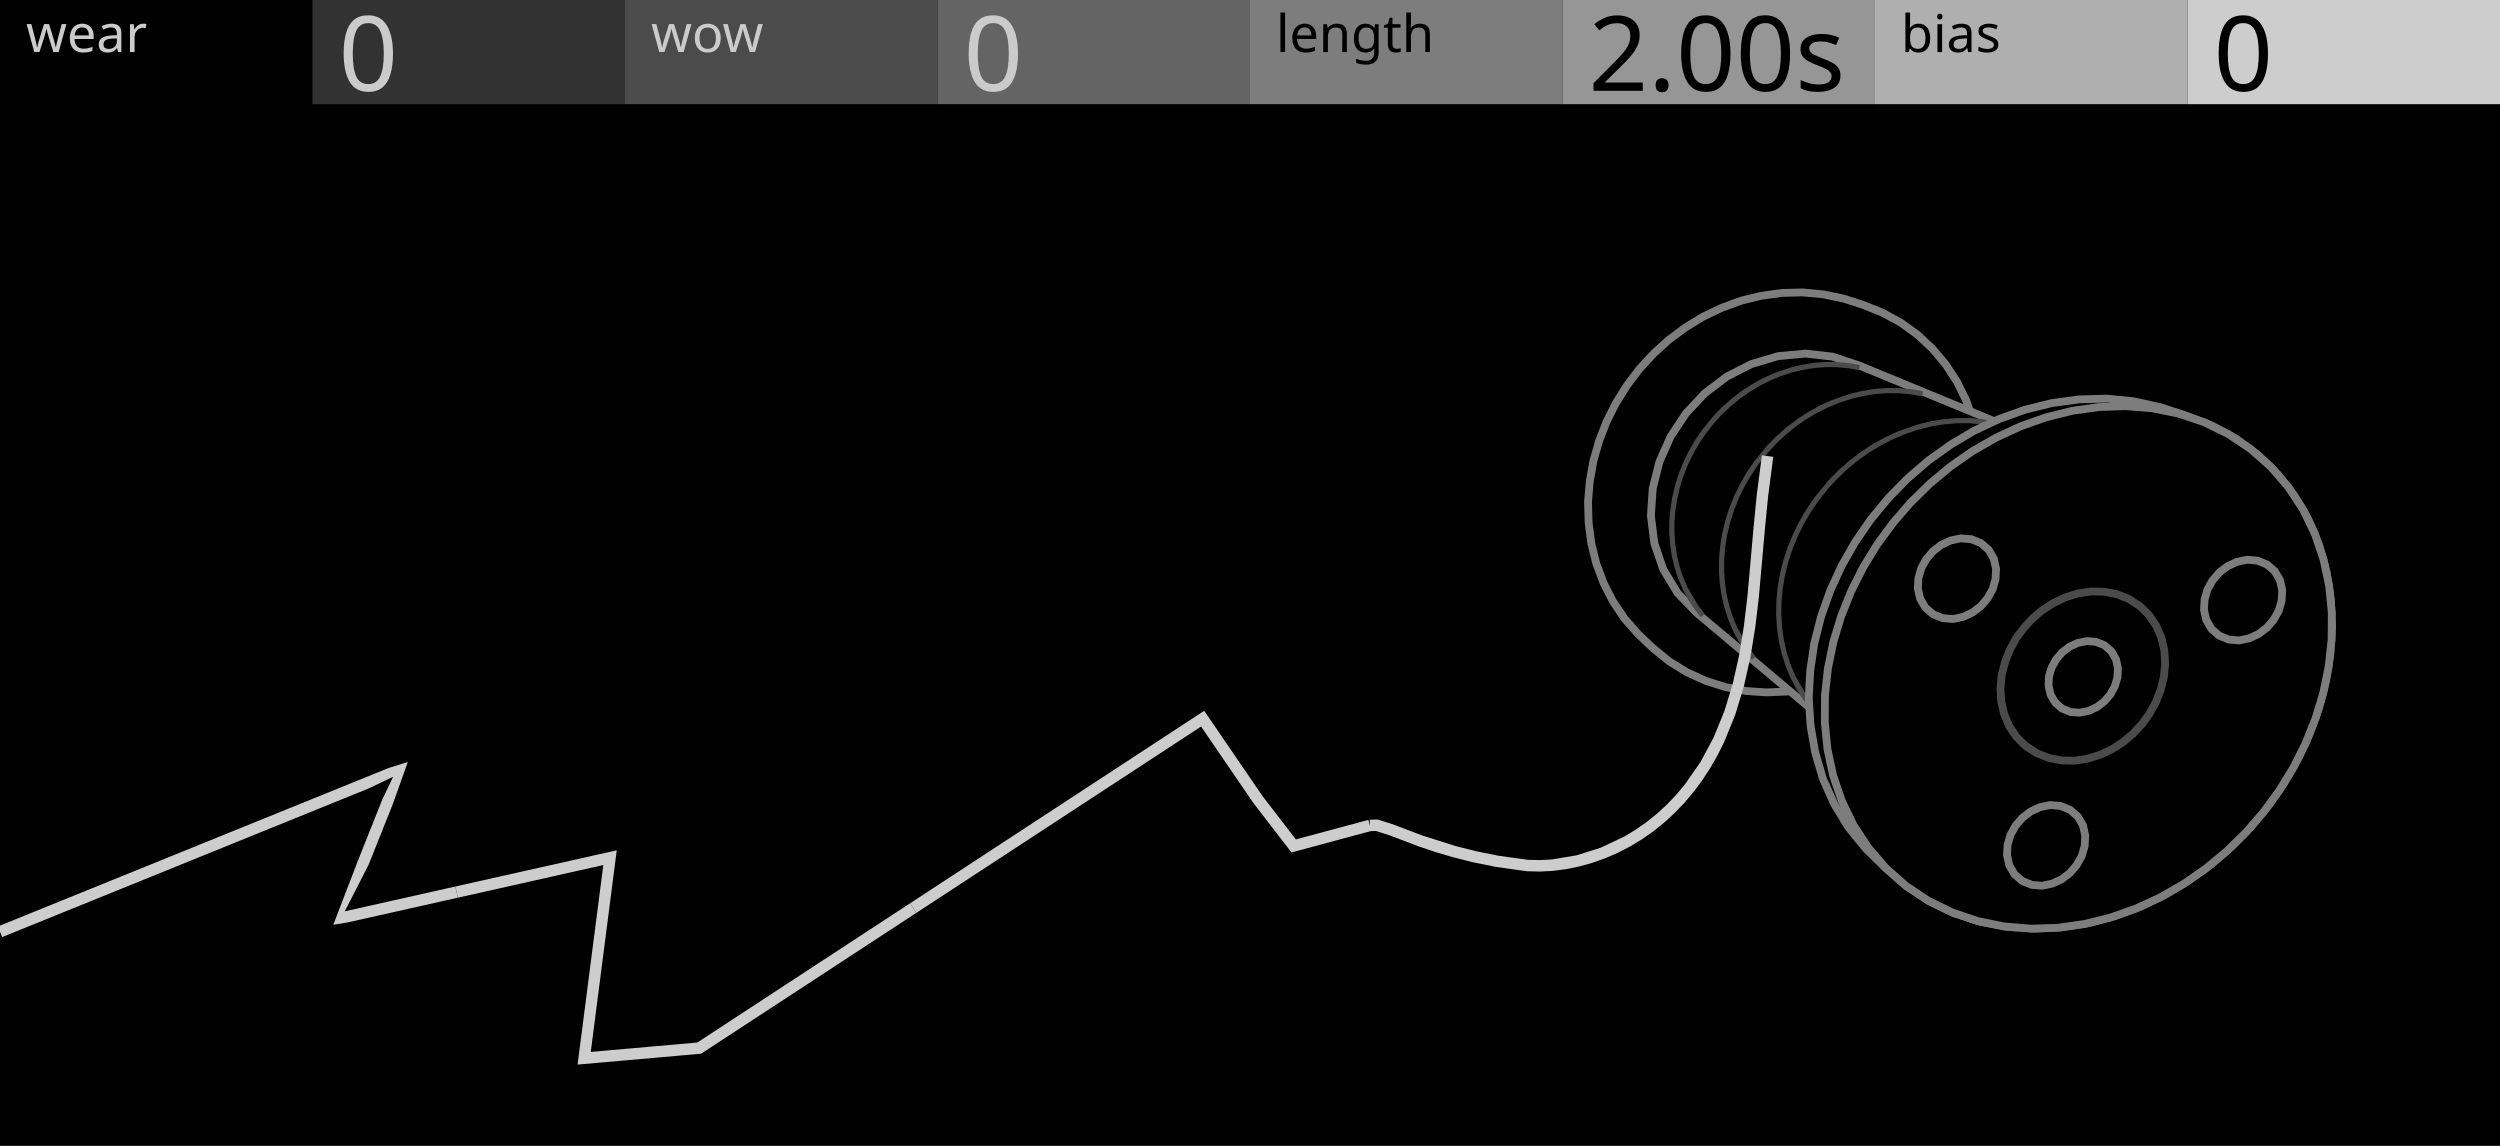
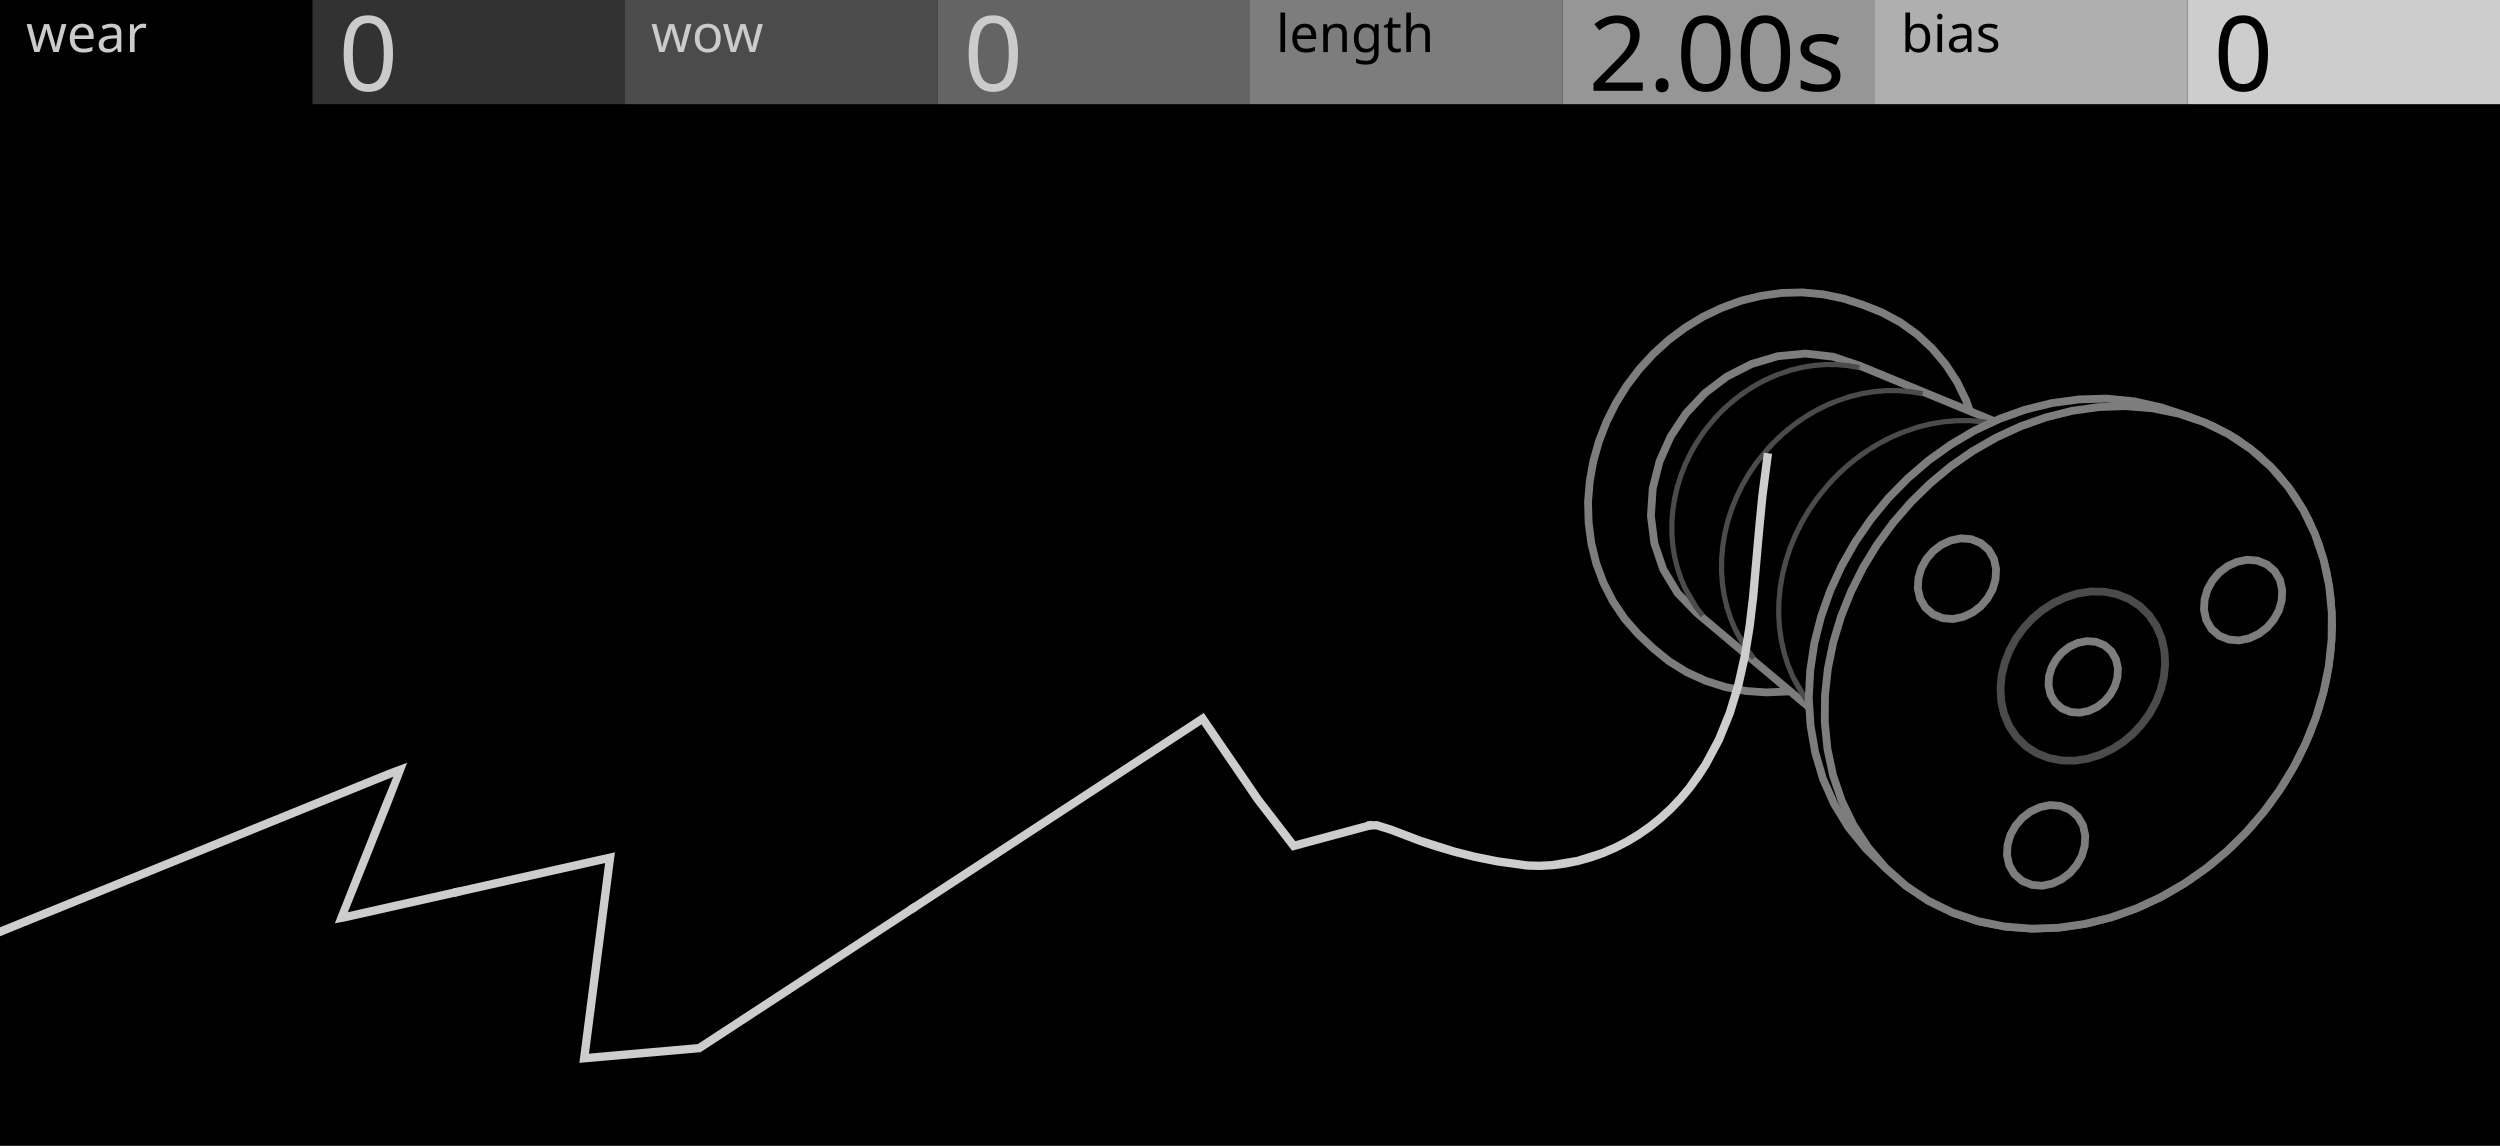
<svg xmlns="http://www.w3.org/2000/svg" width="480" height="220" viewBox="0 0 480 220">
  <g id="preview_canvas">
    <rect x="0" y="0" width="480" height="220" fill="#000000" stroke="none" />
  </g>
  <g id="preview_header">
    <rect x="0" y="0" width="60" height="20" fill="#000000" stroke="none" />
    <rect x="60" y="0" width="60" height="20" fill="#323232" stroke="none" />
    <rect x="120" y="0" width="60" height="20" fill="#4B4B4B" stroke="none" />
    <rect x="180" y="0" width="60" height="20" fill="#646464" stroke="none" />
    <rect x="240" y="0" width="60" height="20" fill="#7D7D7D" stroke="none" />
    <rect x="300" y="0" width="60" height="20" fill="#969696" stroke="none" />
    <rect x="360" y="0" width="60" height="20" fill="#AFAFAF" stroke="none" />
    <rect x="420" y="0" width="60" height="20" fill="#CDCDCD" stroke="none" />
    <text transform="matrix(1 0 0 1 5 10)" fill="#CBCBCB" stroke="none" font-family="UniversNextPro-Light" font-size="10px">wear</text>
    <text transform="matrix(1 0 0 1 65 17.44)" fill="#CBCBCB" stroke="none" font-family="UniversNextPro-Light" font-size="20px">0</text>
    <text transform="matrix(1 0 0 1 125 10)" fill="#CBCBCB" stroke="none" font-family="UniversNextPro-Light" font-size="10px">wow</text>
    <text transform="matrix(1 0 0 1 185 17.44)" fill="#CBCBCB" stroke="none" font-family="UniversNextPro-Light" font-size="20px">0</text>
    <text transform="matrix(1 0 0 1 245 10)" fill="#000000" stroke="none" font-family="UniversNextPro-Light" font-size="10px">length</text>
    <text transform="matrix(1 0 0 1 305 17.44)" fill="#000000" stroke="none" font-family="UniversNextPro-Light" font-size="20px">2.00s</text>
    <text transform="matrix(1 0 0 1 365 10)" fill="#000000" stroke="none" font-family="UniversNextPro-Light" font-size="10px">bias</text>
    <text transform="matrix(1 0 0 1 425 17.44)" fill="#000000" stroke="none" font-family="UniversNextPro-Light" font-size="20px">0</text>
  </g>
  <path id="spool_node_4" transform="matrix(1 0 0 1 342.58 94.54)" d="M -37.679 1.853 L -37.349 -2.11 L -36.653 -6.025 L -35.565 -9.85 L -34.126 -13.557 L -32.344 -17.112 L -30.24 -20.486 L -27.838 -23.656 L -25.149 -26.585 L -22.206 -29.26 L -19.018 -31.637 L -15.626 -33.713 L -12.038 -35.426 L -8.306 -36.8 L -4.443 -37.744 L -0.506 -38.293 L 3.469 -38.399 L 7.428 -38.036 L 11.32 -37.23 L 15.107 -36.011 L 18.798 -34.531 L 22.295 -32.642 L 25.523 -30.32 L 28.43 -27.61 L 30.992 -24.57 L 33.166 -21.241 L 34.909 -17.668 L 36.242 -13.923 L 37.156 -10.053 L 37.62 -6.103 L 37.687 -2.128 L 37.349 1.834 L 36.611 5.742 L 35.525 9.567 L 34.061 13.265 L 32.275 16.818 L 30.174 20.195 L 27.766 23.36 L 25.099 26.31 L 22.152 28.981 L 18.983 31.383 L 15.603 33.479 L 12.031 35.226 L 8.311 36.63 L 4.464 37.637 L 0.532 38.229 L -3.44 38.403 L -7.406 38.126 L -11.311 37.375 L -15.099 36.173 L -18.718 34.528 L -22.098 32.433 L -25.186 29.93 L -28.07 27.19 L -30.694 24.203 L -32.905 20.898 L -34.711 17.357 L -36.104 13.633 L -37.048 9.77 L -37.562 5.828 Z" fill="#000000" stroke="#7D7D7D" stroke-width="1.5" />
  <path id="spool_node_5" transform="matrix(1 0 0 1 373.68 115.18)" d="M -56.707 -16.125 L -56.355 -21.415 L -55.06 -26.555 L -52.903 -31.397 L -49.97 -35.812 L -46.346 -39.682 L -42.118 -42.881 L -37.395 -45.288 L -32.315 -46.796 L -27.041 -47.293 L -21.778 -46.696 L -16.753 -45.013 L -11.844 -42.992 L -6.936 -40.97 L -2.027 -38.948 L 2.881 -36.927 L 7.79 -34.905 L 12.698 -32.884 L 17.606 -30.862 L 22.515 -28.84 L 27.423 -26.819 L 32.332 -24.797 L 37.24 -22.775 L 42.062 -20.566 L 46.436 -17.574 L 50.131 -13.776 L 53.061 -9.36 L 55.12 -4.476 L 56.329 0.685 L 56.708 5.974 L 56.287 11.261 L 55.154 16.442 L 53.366 21.435 L 50.965 26.166 L 48.007 30.569 L 44.553 34.595 L 40.65 38.187 L 36.345 41.286 L 31.677 43.807 L 26.722 45.697 L 21.555 46.892 L 16.268 47.285 L 10.987 46.826 L 5.866 45.462 L 1.083 43.18 L -3.195 40.05 L -7.26 36.636 L -11.325 33.221 L -15.39 29.807 L -19.454 26.392 L -23.519 22.978 L -27.584 19.564 L -31.649 16.149 L -35.713 12.735 L -39.778 9.321 L -43.843 5.906 L -47.907 2.492 L -51.587 -1.319 L -54.333 -5.85 L -56.042 -10.866 Z" fill="#000000" stroke="#7D7D7D" stroke-width="1.5" />
  <path id="spool_node_6" transform="matrix(1 0 0 1 376.63 116.98)" d="M -15.26 29.402 L -16.737 27.456 L -19.152 23.184 L -20.088 20.864 L -20.832 18.439 L -21.378 15.924 L -21.721 13.333 L -21.857 10.683 L -21.783 7.99 L -21.499 5.271 L -21.005 2.545 L -20.302 -0.172 L -19.395 -2.86 L -18.287 -5.501 L -16.986 -8.079 L -15.499 -10.574 L -13.835 -12.971 L -12.003 -15.255 L -10.023 -17.401 L -7.899 -19.403 L -5.649 -21.246 L -3.288 -22.916 L -0.832 -24.401 L 1.702 -25.693 L 4.292 -26.78 L 6.934 -27.661 L 9.596 -28.325 L 12.265 -28.771 L 14.924 -28.997 L 17.553 -29.001 L 20.136 -28.785 L 22.678 -28.349 L 22.848 -29.334 L 20.263 -29.778 L 17.594 -30.001 L 14.881 -29.996 L 12.141 -29.764 L 9.392 -29.305 L 6.654 -28.622 L 2.605 -27.185 L -0.028 -25.963 L -2.589 -24.538 L -5.059 -22.92 L -7.423 -21.119 L -9.664 -19.149 L -11.768 -17.022 L -14.637 -13.569 L -16.34 -11.116 L -17.863 -8.561 L -19.196 -5.921 L -20.331 -3.213 L -21.261 -0.457 L -21.982 2.33 L -22.49 5.13 L -22.782 7.924 L -22.857 10.695 L -22.717 13.424 L -22.364 16.096 L -21.8 18.693 L -21.031 21.199 L -20.063 23.599 L -18.904 25.879 L -17.56 28.025 L -16.057 30.007 Z" fill="#4B4B4B" stroke="none" />
  <path id="spool_node_7" transform="matrix(1 0 0 1 362.11 108.17)" d="M -13.775 27.304 L -15.17 25.479 L -17.461 21.481 L -18.355 19.313 L -19.07 17.049 L -19.602 14.702 L -19.946 12.287 L -20.097 9.819 L -20.055 7.312 L -19.816 4.784 L -19.383 2.251 L -18.756 -0.272 L -17.938 -2.767 L -16.934 -5.217 L -15.75 -7.606 L -14.393 -9.917 L -12.871 -12.136 L -11.191 -14.25 L -9.373 -16.234 L -7.421 -18.084 L -5.349 -19.786 L -3.172 -21.327 L -0.906 -22.696 L 1.436 -23.885 L 3.831 -24.885 L 6.278 -25.693 L 8.747 -26.301 L 11.224 -26.705 L 13.695 -26.906 L 16.141 -26.901 L 18.548 -26.693 L 20.921 -26.279 L 21.093 -27.264 L 18.677 -27.685 L 16.185 -27.901 L 13.655 -27.906 L 11.103 -27.699 L 8.546 -27.281 L 6.002 -26.655 L 2.244 -25.333 L -0.196 -24.206 L -2.567 -22.889 L -4.851 -21.393 L -7.034 -19.727 L -9.101 -17.903 L -11.039 -15.932 L -13.676 -12.731 L -15.238 -10.454 L -16.631 -8.082 L -17.846 -5.629 L -18.877 -3.112 L -19.717 -0.549 L -20.362 2.045 L -20.808 4.653 L -21.054 7.257 L -21.098 9.841 L -20.942 12.388 L -20.587 14.883 L -20.036 17.31 L -19.295 19.654 L -18.369 21.901 L -17.265 24.038 L -15.991 26.051 L -14.569 27.911 Z" fill="#4B4B4B" stroke="none" />
  <path id="spool_node_8" transform="matrix(1 0 0 1 349.63 100.59)" d="M -12.533 25.479 L -13.854 23.761 L -16.031 20.005 L -16.885 17.971 L -17.572 15.848 L -18.089 13.65 L -18.429 11.389 L -18.591 9.08 L -18.571 6.737 L -18.369 4.375 L -17.985 2.009 L -17.42 -0.345 L -16.677 -2.672 L -15.76 -4.956 L -14.674 -7.182 L -13.426 -9.335 L -12.024 -11.4 L -10.474 -13.366 L -8.794 -15.211 L -6.987 -16.931 L -5.067 -18.511 L -3.049 -19.941 L -0.945 -21.211 L 1.231 -22.313 L 3.459 -23.237 L 5.737 -23.984 L 8.038 -24.543 L 10.349 -24.914 L 12.655 -25.094 L 14.943 -25.083 L 17.195 -24.882 L 19.42 -24.489 L 19.594 -25.474 L 17.327 -25.874 L 14.99 -26.082 L 12.619 -26.094 L 10.231 -25.908 L 7.84 -25.524 L 5.463 -24.946 L 1.958 -23.722 L -0.317 -22.676 L -2.523 -21.453 L -4.648 -20.061 L -6.676 -18.511 L -8.594 -16.812 L -10.391 -14.976 L -12.831 -11.991 L -14.273 -9.867 L -15.557 -7.653 L -16.674 -5.362 L -17.618 -3.011 L -18.384 -0.615 L -18.966 1.812 L -19.362 4.252 L -19.571 6.69 L -19.591 9.111 L -19.424 11.499 L -19.071 13.839 L -18.536 16.117 L -17.823 18.319 L -16.937 20.431 L -15.885 22.441 L -14.674 24.336 L -13.326 26.089 Z" fill="#4B4B4B" stroke="none" />
  <path id="spool_node_9" transform="matrix(1 0 0 1 338.79 93.99)" d="M -11.482 23.886 L -12.737 22.264 L -14.808 18.724 L -15.624 16.808 L -16.284 14.811 L -16.785 12.744 L -17.12 10.619 L -17.288 8.45 L -17.286 6.251 L -17.113 4.034 L -16.769 1.816 L -16.256 -0.39 L -15.575 -2.57 L -14.732 -4.709 L -13.729 -6.792 L -12.575 -8.806 L -11.275 -10.737 L -9.836 -12.575 L -8.275 -14.298 L -6.594 -15.904 L -4.807 -17.379 L -2.925 -18.713 L -0.962 -19.897 L 1.069 -20.923 L 3.151 -21.783 L 5.282 -22.477 L 7.436 -22.995 L 9.601 -23.336 L 11.764 -23.499 L 13.91 -23.483 L 16.027 -23.289 L 18.12 -22.916 L 18.296 -23.9 L 16.16 -24.281 L 13.96 -24.483 L 11.73 -24.499 L 9.485 -24.33 L 7.24 -23.976 L 5.01 -23.44 L 1.725 -22.299 L -0.405 -21.323 L -2.47 -20.18 L -4.455 -18.88 L -6.35 -17.43 L -8.14 -15.84 L -9.814 -14.121 L -12.085 -11.325 L -13.425 -9.335 L -14.615 -7.258 L -15.648 -5.11 L -16.519 -2.903 L -17.221 -0.653 L -17.751 1.626 L -18.107 3.919 L -18.286 6.211 L -18.288 8.488 L -18.114 10.736 L -17.766 12.94 L -17.247 15.086 L -16.56 17.162 L -15.712 19.154 L -14.708 21.051 L -13.554 22.842 L -12.274 24.498 Z" fill="#4B4B4B" stroke="none" />
-   <path id="spool_node_0" transform="matrix(1 0 0 1 219.02 155.87)" d="M 43.707 1.547 L 41.84 2.05 L 38.7 2.895 L 35.528 3.75 L 32.321 4.613 L 29.789 5.295 L 26.579 1.126 L 23.369 -3.042 L 21.654 -5.551 L 19.939 -8.06 L 18.223 -10.568 L 16.508 -13.077 L 14.348 -16.237 L 12.187 -19.397 L 10.275 -18.145 L 7.706 -16.464 L 5.074 -14.742 L 2.377 -12.977 L -0.388 -11.167 L -3.223 -9.312 L -6.13 -7.41 L -9.113 -5.458 L -12.175 -3.454 L -15.318 -1.397 L -18.547 0.716 L -21.864 2.887 L -25.273 5.118 L -28.779 7.412 L -32.385 9.772 L -36.095 12.2 L -39.915 14.7 L -44.28 17.556 L -43.075 19.397 L -38.71 16.541 L -34.89 14.041 L -31.18 11.613 L -27.574 9.253 L -24.068 6.959 L -20.659 4.728 L -17.342 2.557 L -14.113 0.444 L -10.97 -1.613 L -7.908 -3.617 L -4.925 -5.569 L -2.018 -7.472 L 0.817 -9.327 L 3.581 -11.136 L 6.278 -12.901 L 8.91 -14.623 L 11.588 -16.376 L 14.692 -11.836 L 16.416 -9.314 L 18.14 -6.792 L 19.864 -4.271 L 21.588 -1.749 L 23.427 0.638 L 25.265 3.026 L 27.104 5.414 L 28.943 7.801 L 32.893 6.738 L 36.1 5.874 L 39.272 5.019 L 42.412 4.174 L 44.279 3.671 Z" fill="#CDCDCD" stroke="none" />
-   <path id="spool_node_1" transform="matrix(1 0 0 1 131.69 183.83)" d="M 43.05 -10.404 L 39.427 -8.033 L 35.249 -5.298 L 30.939 -2.478 L 26.493 0.431 L 21.903 3.435 L 17.162 6.538 L 12.263 9.744 L 7.197 13.059 L 2.188 16.337 L -2.104 16.715 L -6.689 17.12 L -11.293 17.525 L -15.915 17.933 L -18.263 18.139 L -17.938 15.614 L -17.378 11.269 L -16.817 6.923 L -16.257 2.577 L -15.697 -1.768 L -15.226 -5.419 L -14.755 -9.07 L -14.285 -12.72 L -13.814 -16.371 L -13.272 -20.574 L -18.034 -19.505 L -22.111 -18.59 L -26.234 -17.665 L -30.402 -16.73 L -34.617 -15.784 L -38.879 -14.827 L -43.19 -13.86 L -44.26 -13.62 L -43.778 -11.473 L -42.708 -11.713 L -38.397 -12.681 L -34.135 -13.637 L -29.92 -14.583 L -25.752 -15.519 L -21.63 -16.444 L -17.553 -17.359 L -15.856 -17.739 L -15.996 -16.652 L -16.937 -9.351 L -17.879 -2.049 L -18.439 2.296 L -18.999 6.642 L -19.559 10.987 L -20.12 15.333 L -20.795 20.571 L -15.722 20.124 L -11.1 19.717 L -6.496 19.311 L -1.911 18.907 L 2.931 18.48 L 8.402 14.9 L 13.468 11.585 L 18.367 8.379 L 23.108 5.276 L 27.698 2.272 L 32.144 -0.637 L 36.453 -3.457 L 40.632 -6.192 L 44.255 -8.563 Z" fill="#CDCDCD" stroke="none" />
-   <path id="spool_node_2" transform="matrix(1 0 0 1 43.75 163.11)" d="M 43.68 7.1 L 40.39 7.838 L 35.981 8.828 L 31.52 9.829 L 27.008 10.841 L 22.443 11.866 L 24.74 7.379 L 27.037 2.893 L 29.358 -2.929 L 31.68 -8.752 L 33.118 -12.782 L 34.555 -16.813 L 30.863 -15.656 L 26.109 -13.728 L 21.23 -11.749 L 16.221 -9.718 L 11.077 -7.631 L 5.794 -5.488 L 0.364 -3.286 L -5.218 -1.022 L -10.958 1.306 L -13.911 2.504 L -16.864 3.702 L -19.903 4.934 L -22.943 6.167 L -26.072 7.437 L -29.202 8.706 L -32.426 10.014 L -35.65 11.321 L -38.972 12.669 L -42.295 14.016 L -44.163 14.774 L -43.337 16.813 L -41.468 16.055 L -38.146 14.707 L -34.823 13.36 L -31.599 12.052 L -28.375 10.745 L -25.245 9.475 L -22.116 8.206 L -19.076 6.973 L -16.037 5.74 L -10.131 3.345 L -4.391 1.017 L 1.191 -1.247 L 6.621 -3.45 L 11.904 -5.593 L 17.048 -7.679 L 22.056 -9.71 L 26.936 -11.689 L 31.735 -13.976 L 29.637 -9.566 L 27.315 -3.744 L 24.993 2.078 L 23.806 5.17 L 22.618 8.261 L 21.43 11.352 L 20.243 14.443 L 22.925 14.012 L 27.49 12.988 L 32.002 11.975 L 36.462 10.974 L 40.872 9.985 L 44.162 9.247 Z" fill="#CDCDCD" stroke="none" />
-   <path id="spool_node_3" transform="matrix(1 0 0 1 301.73 127.38)" d="M 36.555 -39.964 L 35.553 -32.241 L 34.962 -26.193 L 33.781 -12.929 L 33.096 -7.183 L 32.182 -1.567 L 30.954 3.903 L 29.343 9.176 L 27.295 14.198 L 24.776 18.904 L 21.776 23.226 L 20.099 25.222 L 18.31 27.096 L 16.414 28.841 L 14.419 30.447 L 12.334 31.909 L 10.169 33.22 L 5.649 35.364 L 0.966 36.844 L -3.762 37.633 L -6.102 37.76 L -8.4 37.7 L -14.053 36.916 L -18.305 36.057 L -22.184 35.083 L -28.65 33.038 L -34.285 30.895 L -37.221 29.968 L -38.739 29.999 L -38.694 32.199 L -37.538 32.175 L -35.008 32.974 L -29.394 35.109 L -26.31 36.152 L -22.766 37.205 L -18.791 38.204 L -14.449 39.081 L -8.563 39.897 L -6.071 39.961 L -3.56 39.825 L -1.039 39.498 L 1.481 38.985 L 3.983 38.288 L 6.454 37.413 L 8.88 36.362 L 11.245 35.14 L 13.536 33.753 L 15.742 32.207 L 17.85 30.509 L 19.852 28.667 L 21.739 26.691 L 23.504 24.589 L 25.144 22.373 L 26.655 20.05 L 28.036 17.633 L 29.288 15.131 L 31.418 9.911 L 33.082 4.462 L 34.343 -1.153 L 35.276 -6.89 L 35.968 -12.697 L 37.153 -25.992 L 37.741 -32.007 L 38.734 -39.662 Z" fill="#CDCDCD" stroke="none" />
+   <path id="spool_node_0" transform="matrix(1 0 0 1 219.14 156.1)" d="M 43.808 2.137 L 41.941 2.64 L 38.801 3.486 L 35.629 4.34 L 32.422 5.204 L 29.342 6.033 L 25.951 1.63 L 22.561 -2.773 L 20.842 -5.286 L 19.124 -7.8 L 17.405 -10.314 L 15.687 -12.827 L 13.761 -15.644 L 11.836 -18.46 L 10.62 -17.664 L 8.051 -15.983 L 5.419 -14.26 L 2.722 -12.495 L -0.043 -10.686 L -2.877 -8.831 L -5.784 -6.929 L -8.768 -4.976 L -11.829 -2.973 L -14.973 -0.916 L -18.201 1.197 L -21.518 3.368 L -24.928 5.599 L -28.433 7.893 L -32.039 10.253 L -35.75 12.681 L -39.57 15.181 L -43.935 18.038 L -43.661 18.456 L -39.296 15.599 L -35.476 13.1 L -31.765 10.671 L -28.16 8.312 L -24.654 6.017 L -21.244 3.786 L -17.927 1.616 L -14.699 -0.497 L -11.555 -2.554 L -8.494 -4.558 L -5.511 -6.51 L -2.603 -8.413 L 0.231 -10.268 L 2.996 -12.077 L 5.693 -13.842 L 8.325 -15.564 L 10.894 -17.246 L 11.7 -17.773 L 13.487 -15.159 L 15.274 -12.545 L 16.994 -10.029 L 18.715 -7.512 L 20.435 -4.996 L 22.156 -2.479 L 25.653 2.062 L 29.15 6.603 L 32.552 5.687 L 35.759 4.823 L 38.931 3.969 L 42.071 3.123 L 43.938 2.62 Z" fill="none" stroke="#CDCDCD" stroke-width="1.1" />
+   <path id="spool_node_1" transform="matrix(1 0 0 1 131.55 183.91)" d="M 43.655 -9.772 L 40.033 -7.402 L 35.854 -4.667 L 31.545 -1.847 L 27.099 1.063 L 22.508 4.067 L 17.768 7.169 L 12.869 10.375 L 7.803 13.69 L 2.615 17.085 L -1.89 17.482 L -6.475 17.886 L -11.078 18.292 L -15.7 18.699 L -19.102 18.999 L -18.641 15.426 L -18.081 11.08 L -17.52 6.734 L -16.96 2.389 L -16.4 -1.957 L -15.929 -5.608 L -15.458 -9.258 L -14.988 -12.909 L -14.517 -16.56 L -14.13 -19.559 L -17.708 -18.756 L -21.785 -17.841 L -25.908 -16.916 L -30.076 -15.98 L -34.291 -15.035 L -38.553 -14.078 L -42.864 -13.111 L -43.934 -12.871 L -43.824 -12.383 L -42.754 -12.623 L -38.444 -13.59 L -34.181 -14.547 L -29.966 -15.493 L -25.798 -16.428 L -21.676 -17.353 L -17.599 -18.268 L -14.717 -18.915 L -15.013 -16.624 L -15.954 -9.322 L -16.896 -2.021 L -17.456 2.325 L -18.016 6.67 L -18.576 11.016 L -19.137 15.362 L -19.677 19.552 L -15.656 19.197 L -11.034 18.79 L -6.431 18.384 L -1.846 17.98 L 2.784 17.572 L 8.077 14.109 L 13.142 10.793 L 18.041 7.587 L 22.782 4.485 L 27.372 1.481 L 31.819 -1.429 L 36.128 -4.249 L 40.306 -6.983 L 43.929 -9.354 Z" fill="none" stroke="#CDCDCD" stroke-width="1.1" />
+   <path id="spool_node_2" transform="matrix(1 0 0 1 43.82 163.26)" d="M 43.796 7.779 L 40.507 8.518 L 36.097 9.507 L 31.636 10.508 L 27.124 11.521 L 22.559 12.545 L 22.04 12.7 L 24.109 7.564 L 26.177 2.428 L 28.499 -3.394 L 30.821 -9.216 L 32.108 -12.542 L 33.395 -15.867 L 31.113 -15.019 L 26.358 -13.09 L 21.479 -11.111 L 16.47 -9.08 L 11.327 -6.994 L 6.043 -4.851 L 0.614 -2.648 L -4.968 -0.384 L -10.708 1.944 L -13.661 3.142 L -16.614 4.339 L -19.654 5.572 L -22.693 6.805 L -25.823 8.074 L -28.952 9.344 L -32.176 10.651 L -35.4 11.959 L -38.723 13.306 L -42.046 14.654 L -43.914 15.412 L -43.726 15.875 L -41.858 15.117 L -38.535 13.77 L -35.212 12.422 L -31.988 11.115 L -28.764 9.807 L -25.635 8.538 L -22.505 7.268 L -19.466 6.035 L -16.426 4.803 L -10.521 2.407 L -4.78 0.079 L 0.802 -2.185 L 6.231 -4.387 L 11.515 -6.53 L 16.658 -8.616 L 21.667 -10.648 L 26.546 -12.627 L 31.301 -14.555 L 32.754 -15.222 L 30.356 -9.402 L 28.035 -3.579 L 25.713 2.243 L 23.531 7.767 L 21.349 13.29 L 22.669 13.033 L 27.234 12.009 L 31.746 10.996 L 36.206 9.995 L 40.616 9.006 L 43.906 8.267 Z" fill="none" stroke="#CDCDCD" stroke-width="1.1" />
+   <path id="spool_node_3" transform="matrix(1 0 0 1 301.32 127.01)" d="M 37.807 -39.477 L 36.808 -31.781 L 36.218 -25.746 L 35.036 -12.469 L 34.348 -6.7 L 33.427 -1.037 L 32.187 4.489 L 30.555 9.83 L 28.475 14.928 L 25.912 19.717 L 22.854 24.123 L 21.143 26.16 L 19.316 28.073 L 17.379 29.855 L 15.34 31.497 L 13.208 32.992 L 10.995 34.332 L 8.711 35.512 L 6.37 36.526 L 1.575 38.041 L -3.274 38.85 L -5.68 38.98 L -8.053 38.919 L -13.796 38.122 L -18.083 37.257 L -21.999 36.273 L -28.527 34.208 L -34.154 32.068 L -36.933 31.191 L -38.312 31.219 L -38.302 31.719 L -37.005 31.692 L -34.319 32.54 L -28.697 34.679 L -25.642 35.712 L -22.131 36.755 L -18.193 37.744 L -13.886 38.614 L -8.09 39.418 L -5.673 39.481 L -3.228 39.348 L -0.768 39.029 L 1.692 38.528 L 4.137 37.847 L 6.553 36.991 L 8.925 35.964 L 11.239 34.768 L 13.482 33.411 L 15.641 31.897 L 17.705 30.234 L 19.666 28.43 L 21.515 26.494 L 23.247 24.433 L 24.855 22.258 L 26.339 19.977 L 28.928 15.141 L 31.026 9.997 L 32.67 4.616 L 33.918 -0.943 L 34.844 -6.633 L 35.533 -12.417 L 36.716 -25.7 L 37.305 -31.727 L 38.302 -39.409 Z" fill="none" stroke="#CDCDCD" stroke-width="1.1" />
  <path id="spool_node_10" transform="matrix(1 0 0 1 397.52 127.41)" d="M -50.234 6.61 L -49.955 1.341 L -49.177 -3.877 L -47.884 -8.992 L -46.126 -13.966 L -43.927 -18.763 L -41.317 -23.348 L -38.319 -27.69 L -34.966 -31.764 L -31.27 -35.53 L -27.275 -38.976 L -22.98 -42.042 L -18.441 -44.731 L -13.662 -46.967 L -8.697 -48.749 L -3.575 -50.015 L 1.651 -50.725 L 6.925 -50.879 L 12.175 -50.36 L 17.321 -49.214 L 22.337 -47.572 L 27.247 -45.643 L 31.883 -43.129 L 36.115 -39.98 L 39.87 -36.278 L 43.094 -32.107 L 45.744 -27.547 L 47.768 -22.676 L 49.173 -17.592 L 49.993 -12.382 L 50.238 -7.111 L 49.904 -1.846 L 49.075 3.364 L 47.747 8.471 L 45.953 13.432 L 43.753 18.229 L 41.115 22.799 L 38.127 27.148 L 34.772 31.222 L 31.095 35.005 L 27.118 38.474 L 22.847 41.572 L 18.336 44.308 L 13.585 46.604 L 8.643 48.451 L 3.549 49.825 L -1.665 50.636 L -6.934 50.881 L -12.196 50.532 L -17.381 49.557 L -22.39 47.903 L -27.136 45.605 L -31.528 42.688 L -35.511 39.229 L -39.282 35.538 L -42.61 31.449 L -45.362 26.951 L -47.507 22.131 L -49 17.072 L -49.899 11.875 Z" fill="#000000" stroke="#7D7D7D" stroke-width="1.5" />
  <path id="spool_node_11" transform="matrix(1 0 0 1 399.03 128.14)" d="M -3.915 49.995 L -9.08 50.159 L -14.229 49.738 L -19.29 48.708 L -24.185 47.058 L -28.826 44.792 L -33.12 41.921 L -36.98 38.49 L -40.348 34.574 L -43.173 30.251 L -45.423 25.602 L -47.086 20.71 L -48.163 15.657 L -48.67 10.515 L -48.632 5.347 L -48.076 0.21 L -47.035 -4.851 L -45.539 -9.797 L -43.618 -14.593 L -41.3 -19.212 L -38.601 -23.619 L -35.539 -27.782 L -32.152 -31.685 L -28.463 -35.303 L -24.491 -38.61 L -20.244 -41.554 L -15.761 -44.123 L -11.069 -46.288 L -6.199 -48.012 L -1.184 -49.257 L 3.931 -49.985 L 9.095 -50.158 L 14.245 -49.742 L 19.307 -48.712 L 24.2 -47.057 L 28.836 -44.78 L 33.128 -41.908 L 36.995 -38.485 L 40.369 -34.575 L 43.199 -30.254 L 45.443 -25.6 L 47.096 -20.706 L 48.168 -15.652 L 48.674 -10.511 L 48.638 -5.345 L 48.087 -0.207 L 47.05 4.854 L 45.557 9.801 L 43.636 14.598 L 41.313 19.214 L 38.613 23.621 L 35.561 27.791 L 32.179 31.699 L 28.484 35.313 L 24.503 38.609 L 20.26 41.559 L 15.779 44.133 L 11.087 46.299 L 6.216 48.022 L 1.2 49.266 Z" fill="#000000" stroke="#7D7D7D" stroke-width="1.5" />
  <path id="spool_node_12" transform="matrix(1 0 0 1 399.9 129.81)" d="M -1.529 16.236 L -4.042 16.201 L -6.51 15.73 L -8.844 14.805 L -10.95 13.438 L -12.737 11.674 L -14.136 9.59 L -15.113 7.277 L -15.663 4.827 L -15.807 2.319 L -15.571 -0.184 L -14.964 -2.624 L -14.047 -4.964 L -12.851 -7.176 L -11.371 -9.209 L -9.663 -11.053 L -7.746 -12.681 L -5.628 -14.035 L -3.357 -15.11 L -0.96 -15.867 L 1.527 -16.239 L 4.038 -16.206 L 6.505 -15.736 L 8.839 -14.813 L 10.945 -13.447 L 12.732 -11.685 L 14.133 -9.602 L 15.114 -7.29 L 15.67 -4.84 L 15.81 -2.33 L 15.558 0.171 L 14.96 2.612 L 14.049 4.955 L 12.843 7.161 L 11.367 9.197 L 9.662 11.043 L 7.743 12.668 L 5.626 14.025 L 3.354 15.098 L 0.955 15.849 Z" fill="#000000" stroke="#4B4B4B" stroke-width="1.5" />
  <path id="spool_node_13" transform="matrix(1 0 0 1 399.98 129.97)" d="M -0.674 6.868 L -2.436 6.732 L -4.071 6.067 L -5.397 4.907 L -6.277 3.379 L -6.658 1.656 L -6.567 -0.109 L -6.064 -1.803 L -5.211 -3.352 L -4.061 -4.696 L -2.66 -5.778 L -1.057 -6.529 L 0.678 -6.875 L 2.441 -6.746 L 4.076 -6.079 L 5.402 -4.918 L 6.28 -3.389 L 6.66 -1.666 L 6.57 0.098 L 6.068 1.793 L 5.215 3.342 L 4.065 4.686 L 2.664 5.767 L 1.061 6.52 Z" fill="#000000" stroke="#7D7D7D" stroke-width="1.5" />
  <path id="spool_node_14" transform="matrix(1 0 0 1 430.7 115.26)" d="M -0.782 7.703 L -2.767 7.537 L -4.606 6.791 L -6.103 5.491 L -7.102 3.774 L -7.535 1.83 L -7.421 -0.157 L -6.868 -2.071 L -5.896 -3.812 L -4.603 -5.328 L -3.019 -6.539 L -1.215 -7.381 L 0.736 -7.788 L 2.72 -7.624 L 4.559 -6.88 L 6.059 -5.582 L 7.063 -3.865 L 7.484 -1.919 L 7.375 0.068 L 6.826 1.984 L 5.849 3.723 L 4.558 5.24 L 2.973 6.45 L 1.168 7.291 Z" fill="#000000" stroke="#7D7D7D" stroke-width="1.5" />
  <path id="spool_node_15" transform="matrix(1 0 0 1 375.76 111.15)" d="M -0.782 7.703 L -2.767 7.537 L -4.606 6.791 L -6.103 5.491 L -7.102 3.774 L -7.535 1.83 L -7.421 -0.157 L -6.868 -2.071 L -5.896 -3.812 L -4.603 -5.328 L -3.019 -6.539 L -1.215 -7.381 L 0.736 -7.788 L 2.72 -7.624 L 4.559 -6.88 L 6.059 -5.582 L 7.063 -3.865 L 7.484 -1.919 L 7.375 0.068 L 6.826 1.984 L 5.849 3.723 L 4.558 5.24 L 2.973 6.45 L 1.168 7.291 Z" fill="#000000" stroke="#7D7D7D" stroke-width="1.5" />
  <path id="spool_node_16" transform="matrix(1 0 0 1 392.88 162.36)" d="M -0.782 7.703 L -2.767 7.537 L -4.606 6.791 L -6.103 5.491 L -7.102 3.774 L -7.535 1.83 L -7.421 -0.157 L -6.868 -2.071 L -5.896 -3.812 L -4.603 -5.328 L -3.019 -6.539 L -1.215 -7.381 L 0.736 -7.788 L 2.72 -7.624 L 4.559 -6.88 L 6.059 -5.582 L 7.063 -3.865 L 7.484 -1.919 L 7.375 0.068 L 6.826 1.984 L 5.849 3.723 L 4.558 5.24 L 2.973 6.45 L 1.168 7.291 Z" fill="#000000" stroke="#7D7D7D" stroke-width="1.5" />
</svg>
